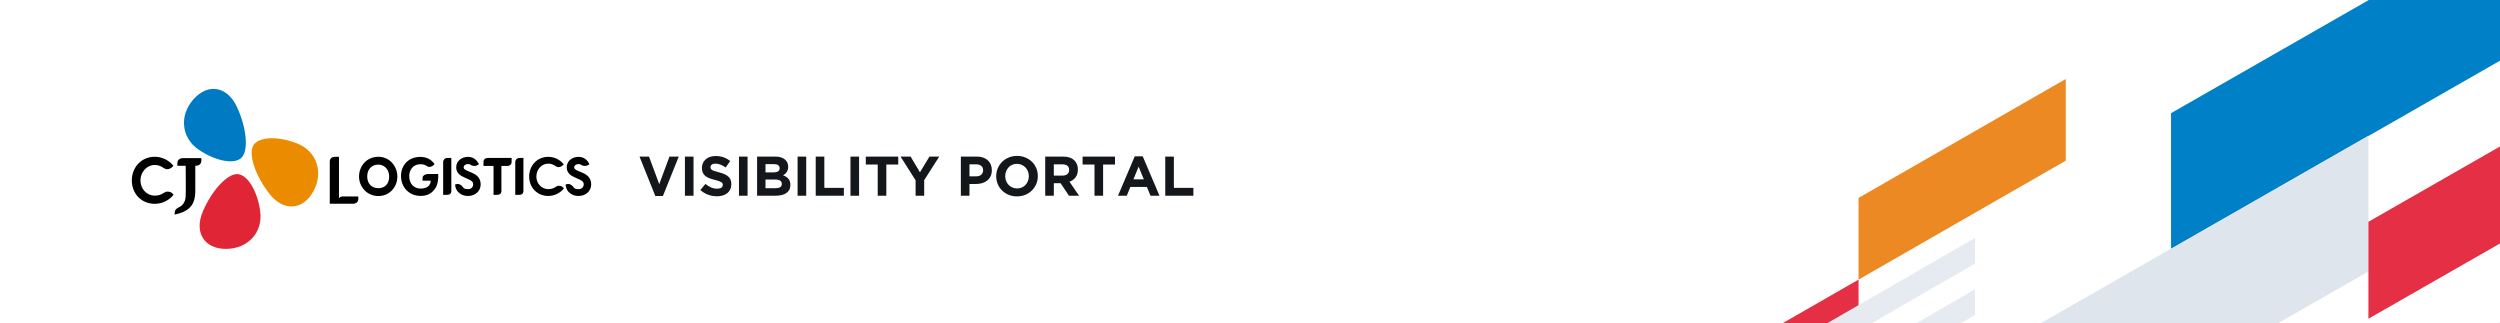
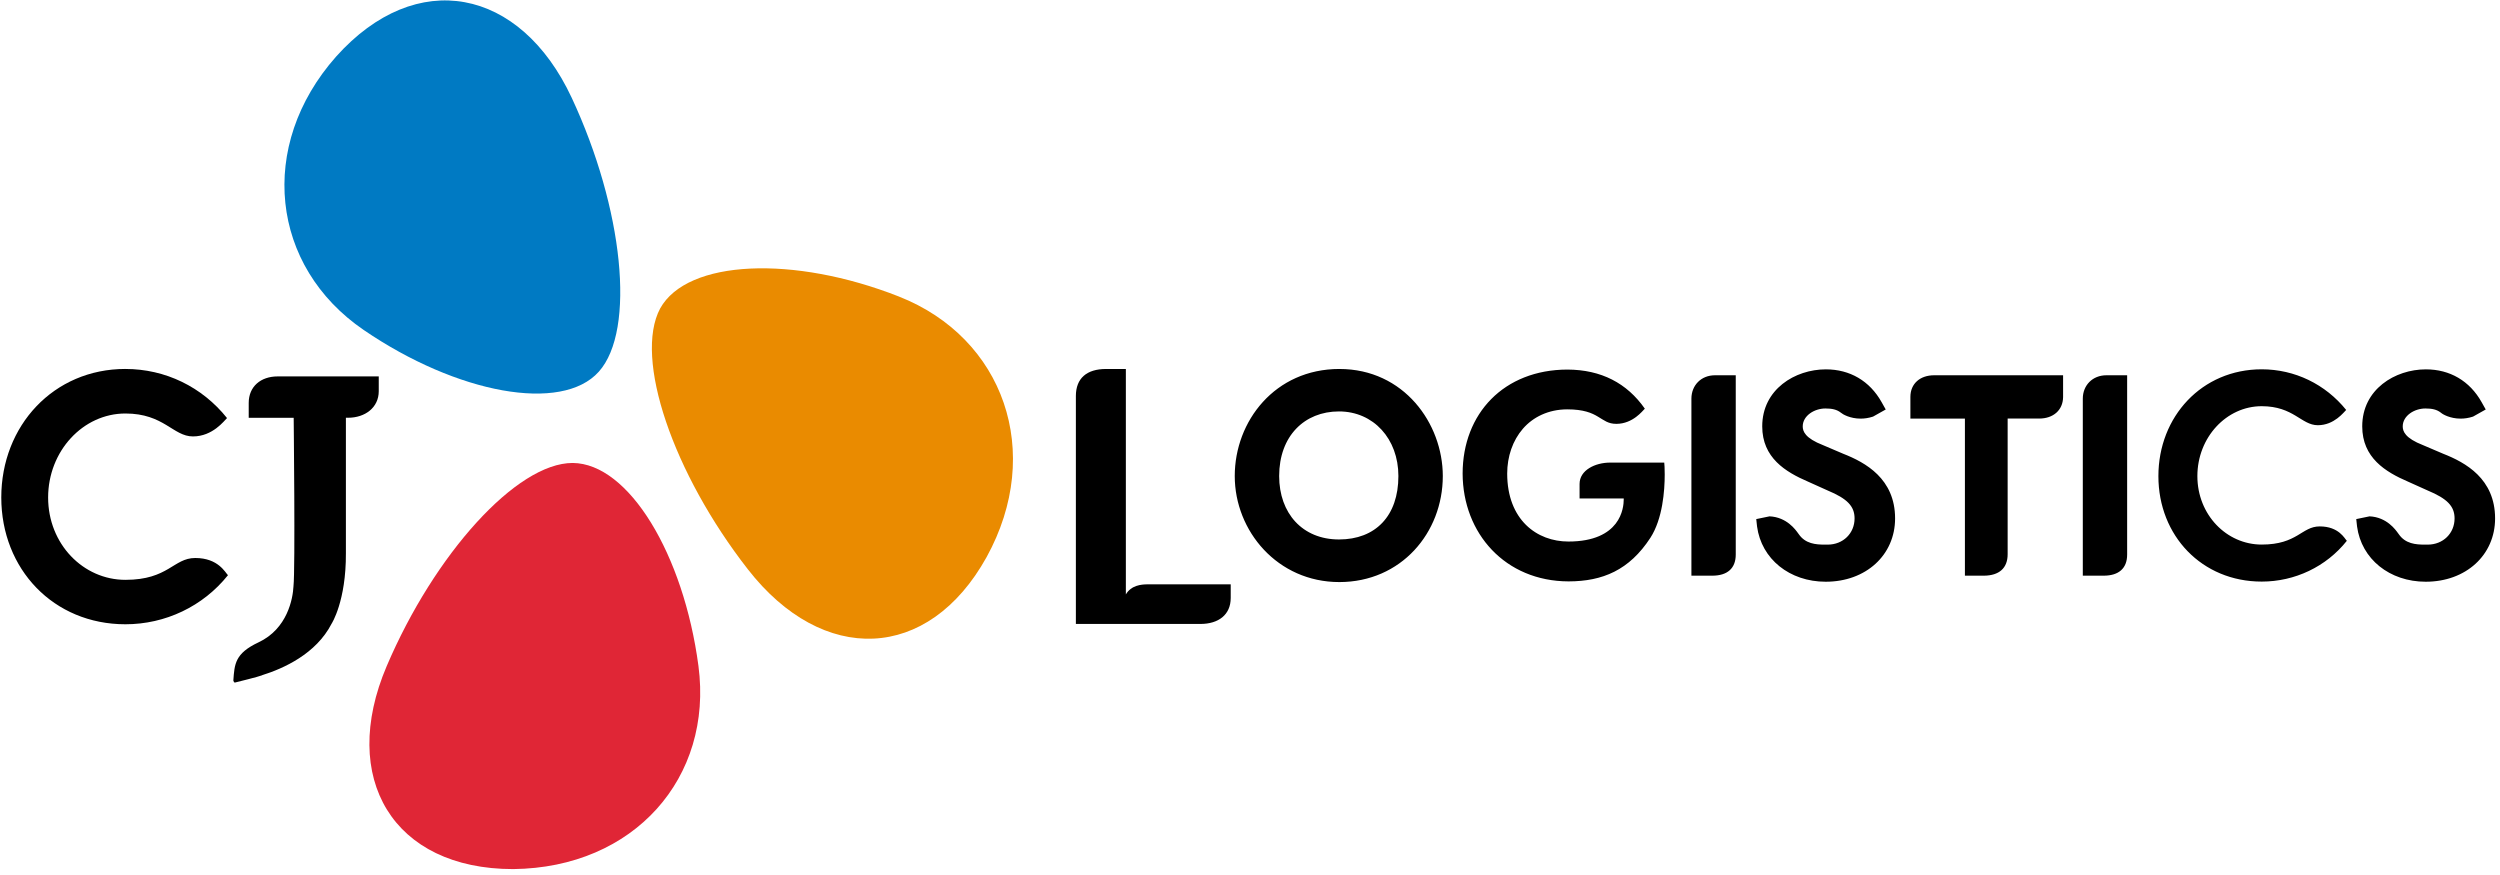
- <svg xmlns="http://www.w3.org/2000/svg" width="760" height="98" viewBox="0 0 760 98">
-   <g fill="none" fill-rule="evenodd">
-     <g fill-rule="nonzero">
-       <g fill="#000">
-         <path d="M4.053 12.4c-.35 0-.922.05-1.22.565V.34H1.728C.64.339.037.862.034 1.848v12.77h6.992c.99-.005 1.679-.509 1.679-1.457v-.76H4.053z" transform="translate(0 -26) translate(40 53) translate(60.215 20.323)" />
-         <g>
-           <path d="M46.663.692H39.44c-.78 0-1.325.463-1.329 1.205v1.22h3.053v8.798h1.068c.85-.007 1.325-.421 1.325-1.2V3.116h1.769c.779 0 1.325-.463 1.336-1.2V.692M33.378.361c-1.727 0-3.564 1.118-3.564 3.192 0 1.757 1.298 2.551 2.567 3.097l1.095.493c1.102.46 1.509.884 1.509 1.566 0 .835-.644 1.467-1.505 1.467h-.155c-.515 0-1.099-.045-1.471-.594l-.034-.045c-.128-.177-.625-.9-1.596-.945l-.745.154.045.414c.245 1.822 1.822 3.094 3.846 3.094 2.247 0 3.884-1.49 3.884-3.545 0-2.225-1.66-3.132-2.901-3.62L33.23 4.61c-1.031-.399-1.148-.79-1.148-1.054 0-.602.655-1.004 1.269-1.004.368 0 .64.056.869.237l.011.007c.076.072.493.324 1.092.324.21 0 .444-.03.696-.113l.711-.399-.233-.414C35.832 1.01 34.725.361 33.378.361M66.978.361c-1.727 0-3.564 1.118-3.564 3.192 0 1.757 1.298 2.551 2.567 3.097l1.095.493c1.102.46 1.509.884 1.509 1.566 0 .835-.644 1.467-1.505 1.467h-.155c-.515 0-1.099-.045-1.471-.594l-.034-.045c-.128-.177-.625-.9-1.596-.945l-.745.154.045.414c.245 1.822 1.822 3.094 3.846 3.094 2.247 0 3.884-1.49 3.884-3.545 0-2.225-1.66-3.132-2.901-3.62L66.83 4.61c-1.031-.399-1.148-.79-1.148-1.054 0-.602.655-1.004 1.269-1.004.368 0 .64.056.869.237l.011.007c.072.072.493.324 1.092.324.21 0 .444-.03.696-.113l.711-.399-.233-.414C69.432 1.01 68.325.361 66.978.361M6.112 9.887c-2.044 0-3.35-1.464-3.35-3.553 0-2.236 1.415-3.617 3.35-3.617 1.93 0 3.327 1.532 3.327 3.617 0 2.24-1.284 3.553-3.327 3.553M6.138.339C2.525.339.275 3.263.275 6.334c0 3.086 2.4 5.939 5.856 5.939 3.458 0 5.795-2.759 5.795-5.94C11.923 3.392 9.747.34 6.138.34M28.331.692h-1.163c-.775 0-1.317.561-1.32 1.303v9.92h1.162c.43 0 .757-.102.979-.301.222-.196.342-.493.342-.88V.691M50.25.692h-1.163c-.776 0-1.318.561-1.321 1.303v9.92h1.162c.43 0 .757-.102.979-.301.222-.196.342-.493.342-.88V.691M18.972 12.235c1.904-.004 3.398-.629 4.58-2.443.688-1.065.801-2.641.801-3.54 0-.347-.015-.592-.026-.67h-3.03c-.417 0-.846.105-1.17.308-.324.203-.542.5-.542.888v.813h2.473v.049c0 .24-.042.832-.452 1.362-.41.53-1.19 1.001-2.646 1.001-.88 0-1.735-.3-2.375-.93-.636-.628-1.053-1.58-1.053-2.878 0-.953.308-1.852.88-2.51.569-.655 1.427-1.08 2.477-1.084.926 0 1.385.203 1.727.41.346.203.565.402 1.028.402.466 0 .839-.188 1.106-.387.252-.188.41-.384.49-.463C22.237 1.129 20.792.38 18.903.373c-3.553.007-5.864 2.46-5.867 5.822.01 3.36 2.39 6.032 5.935 6.04zM57.784.358c-3.346 0-5.785 2.641-5.785 5.983 0 3.342 2.44 5.905 5.785 5.905 1.855 0 3.613-.831 4.768-2.284-.12-.117-.44-.806-1.52-.806-1.013 0-1.242 1.017-3.248 1.017-1.968 0-3.602-1.668-3.602-3.835 0-2.168 1.63-3.914 3.602-3.914 1.791 0 2.22 1.065 3.142 1.065.926 0 1.46-.738 1.589-.855C61.352 1.193 59.639.358 57.784.358" transform="translate(0 -26) translate(40 53) translate(60.215 20.323) translate(8.656)" />
-         </g>
+ <svg xmlns="http://www.w3.org/2000/svg" width="140" height="49" viewBox="0 0 140 49">
+   <g fill="none">
+     <g fill="#000">
+       <path d="M4.053 12.4c-.35 0-.922.05-1.22.565V.34H1.728C.64.339.037.862.034 1.848v12.77h6.992c.99-.005 1.679-.509 1.679-1.457v-.76H4.053z" transform="translate(60.215 20.323)" />
+       <g>
+         <path d="M46.663.692H39.44c-.78 0-1.325.463-1.329 1.205v1.22h3.053v8.798h1.068c.85-.007 1.325-.421 1.325-1.2V3.116h1.769c.779 0 1.325-.463 1.336-1.2V.692M33.378.361c-1.727 0-3.564 1.118-3.564 3.192 0 1.757 1.298 2.551 2.567 3.097l1.095.493c1.102.46 1.509.884 1.509 1.566 0 .835-.644 1.467-1.505 1.467h-.155c-.515 0-1.099-.045-1.471-.594l-.034-.045c-.128-.177-.625-.9-1.596-.945l-.745.154.045.414c.245 1.822 1.822 3.094 3.846 3.094 2.247 0 3.884-1.49 3.884-3.545 0-2.225-1.66-3.132-2.901-3.62L33.23 4.61c-1.031-.399-1.148-.79-1.148-1.054 0-.602.655-1.004 1.269-1.004.368 0 .64.056.869.237l.011.007c.076.072.493.324 1.092.324.21 0 .444-.03.696-.113l.711-.399-.233-.414C35.832 1.01 34.725.361 33.378.361M66.978.361c-1.727 0-3.564 1.118-3.564 3.192 0 1.757 1.298 2.551 2.567 3.097l1.095.493c1.102.46 1.509.884 1.509 1.566 0 .835-.644 1.467-1.505 1.467h-.155c-.515 0-1.099-.045-1.471-.594l-.034-.045c-.128-.177-.625-.9-1.596-.945l-.745.154.045.414c.245 1.822 1.822 3.094 3.846 3.094 2.247 0 3.884-1.49 3.884-3.545 0-2.225-1.66-3.132-2.901-3.62L66.83 4.61c-1.031-.399-1.148-.79-1.148-1.054 0-.602.655-1.004 1.269-1.004.368 0 .64.056.869.237l.011.007c.072.072.493.324 1.092.324.21 0 .444-.03.696-.113l.711-.399-.233-.414C69.432 1.01 68.325.361 66.978.361M6.112 9.887c-2.044 0-3.35-1.464-3.35-3.553 0-2.236 1.415-3.617 3.35-3.617 1.93 0 3.327 1.532 3.327 3.617 0 2.24-1.284 3.553-3.327 3.553M6.138.339C2.525.339.275 3.263.275 6.334c0 3.086 2.4 5.939 5.856 5.939 3.458 0 5.795-2.759 5.795-5.94C11.923 3.392 9.747.34 6.138.34M28.331.692h-1.163c-.775 0-1.317.561-1.32 1.303v9.92h1.162c.43 0 .757-.102.979-.301.222-.196.342-.493.342-.88V.691M50.25.692h-1.163c-.776 0-1.318.561-1.321 1.303v9.92h1.162c.43 0 .757-.102.979-.301.222-.196.342-.493.342-.88V.691M18.972 12.235c1.904-.004 3.398-.629 4.58-2.443.688-1.065.801-2.641.801-3.54 0-.347-.015-.592-.026-.67h-3.03c-.417 0-.846.105-1.17.308-.324.203-.542.5-.542.888v.813h2.473v.049c0 .24-.042.832-.452 1.362-.41.53-1.19 1.001-2.646 1.001-.88 0-1.735-.3-2.375-.93-.636-.628-1.053-1.58-1.053-2.878 0-.953.308-1.852.88-2.51.569-.655 1.427-1.08 2.477-1.084.926 0 1.385.203 1.727.41.346.203.565.402 1.028.402.466 0 .839-.188 1.106-.387.252-.188.41-.384.49-.463C22.237 1.129 20.792.38 18.903.373c-3.553.007-5.864 2.46-5.867 5.822.01 3.36 2.39 6.032 5.935 6.04zM57.784.358c-3.346 0-5.785 2.641-5.785 5.983 0 3.342 2.44 5.905 5.785 5.905 1.855 0 3.613-.831 4.768-2.284-.12-.117-.44-.806-1.52-.806-1.013 0-1.242 1.017-3.248 1.017-1.968 0-3.602-1.668-3.602-3.835 0-2.168 1.63-3.914 3.602-3.914 1.791 0 2.22 1.065 3.142 1.065.926 0 1.46-.738 1.589-.855C61.352 1.193 59.639.358 57.784.358" transform="translate(60.215 20.323) translate(8.656)" />
      </g>
-       <path fill="#E02636" d="M39.113 37.292c-.828-6.247-3.902-11.343-7.045-11.366-3.142 0-7.737 5.1-10.413 11.377-2.676 6.278.354 11.366 7.083 11.366 6.774-.072 11.203-5.118 10.375-11.377" transform="translate(0 -26) translate(40 53)" />
-       <path fill="#000" d="M7.023 20.661c-4.02 0-6.951 3.177-6.951 7.196 0 4.02 2.931 7.102 6.95 7.102 2.236 0 4.347-1.001 5.744-2.748-.15-.143-.539-.963-1.833-.963-1.22 0-1.498 1.223-3.91 1.223-2.364 0-4.328-2.006-4.328-4.61 0-2.608 1.96-4.705 4.328-4.705 2.156 0 2.672 1.284 3.782 1.284 1.11 0 1.757-.888 1.908-1.028-1.393-1.746-3.455-2.75-5.69-2.75M21.2 21.079h-5.65c-.955 0-1.622.572-1.622 1.483v.835h2.518s.094 8.51-.011 9.428v.003c-.034.7-.339 2.383-1.957 3.143-1.329.625-1.344 1.22-1.411 2.141.018.068.045.11.086.11h.008c.007 0 .011 0 .015-.004.049-.012 1.32-.324 1.505-.403l-.004-.004c1.193-.372 3.022-1.189 3.892-2.883 0 0 .816-1.256.801-3.951v-7.583h.12c.957 0 1.72-.572 1.72-1.487v-.828" transform="translate(0 -26) translate(40 53)" />
-       <path fill="#EA8B00" d="M50.336 16.604c-5.894-2.318-11.847-2.073-13.368.67-1.483 2.785.715 9.224 4.912 14.606 4.188 5.382 10.108 5.201 13.371-.685 3.23-5.867.964-12.28-4.915-14.59" transform="translate(0 -26) translate(40 53)" />
-       <path fill="#007AC3" d="M20.372 18.482c5.23 3.572 11.087 4.652 13.16 2.334 2.093-2.334 1.37-9.157-1.516-15.34-2.887-6.18-8.701-7.324-13.191-2.31-4.434 5.004-3.67 11.756 1.547 15.316" transform="translate(0 -26) translate(40 53)" />
    </g>
-     <path fill="#13161A" fill-rule="nonzero" d="M201.531 85.585l4.811-11.985h-2.822l-3.111 8.381-3.111-8.381h-2.89l4.811 11.985h2.312zm9.303-.085V73.6h-2.618v11.9h2.618zm7.127.17c.646 0 1.235-.082 1.768-.246.533-.165.992-.403 1.377-.715.385-.311.686-.697.901-1.156.215-.459.323-.983.323-1.572v-.034c0-.521-.082-.969-.246-1.343-.165-.374-.408-.7-.731-.978-.323-.277-.72-.515-1.19-.714-.47-.198-1.006-.376-1.607-.535-.51-.136-.932-.255-1.266-.357-.335-.102-.598-.21-.79-.323-.194-.113-.327-.24-.4-.383-.074-.141-.11-.308-.11-.501v-.034c0-.295.127-.541.382-.74.255-.198.637-.297 1.147-.297s1.02.105 1.53.314c.51.21 1.031.496 1.564.859l1.36-1.972c-.612-.487-1.283-.861-2.014-1.122-.731-.26-1.533-.391-2.406-.391-.612 0-1.173.085-1.683.255-.51.17-.95.414-1.317.731-.369.317-.655.694-.859 1.13-.204.437-.306.927-.306 1.471v.034c0 .59.094 1.082.28 1.479.188.397.451.728.791.995.34.266.754.49 1.241.671.487.181 1.031.346 1.632.493.499.125.904.244 1.216.357.311.113.555.227.73.34.176.113.295.235.358.365.062.13.093.281.093.451v.034c0 .351-.15.626-.45.825-.3.198-.723.297-1.267.297-.68 0-1.306-.13-1.878-.391-.573-.26-1.13-.612-1.675-1.054l-1.547 1.853c.714.646 1.507 1.125 2.38 1.436.873.312 1.762.468 2.67.468zm9.303-.17V73.6h-2.618v11.9h2.618zm8.555 0c.669 0 1.278-.068 1.828-.204.55-.136 1.02-.34 1.41-.612.392-.272.692-.612.902-1.02.21-.408.314-.884.314-1.428v-.034c0-.793-.198-1.414-.595-1.861-.396-.448-.94-.802-1.632-1.063.216-.113.417-.25.604-.408.187-.159.351-.343.493-.553.141-.21.255-.444.34-.705.085-.26.127-.561.127-.901v-.034c0-.805-.272-1.479-.816-2.023-.702-.703-1.74-1.054-3.11-1.054h-5.526v11.9h5.661zm-.697-7.089h-2.414v-2.516h2.584c.556 0 .98.105 1.275.315.295.21.442.512.442.909v.034c0 .442-.17.762-.51.96-.34.199-.799.298-1.377.298zm.697 4.794h-3.11v-2.618h3.025c.68 0 1.173.116 1.48.349.305.232.458.546.458.943v.034c0 .442-.164.768-.493.978-.328.21-.782.314-1.36.314zm9.27 2.295V73.6h-2.619v11.9h2.618zm11.444 0v-2.38H250.6V73.6h-2.618v11.9h8.551zm4.628 0V73.6h-2.618v11.9h2.618zm8.283 0v-9.486h3.621V73.6h-9.86v2.414h3.621V85.5h2.618zm11.513 0v-4.743l4.573-7.157h-2.975l-2.89 4.777-2.839-4.777h-3.06l4.573 7.208V85.5h2.618zm13.762 0v-3.57h1.989c.668 0 1.294-.088 1.878-.264.584-.175 1.094-.439 1.53-.79.436-.351.78-.788 1.029-1.309.249-.521.374-1.128.374-1.819v-.034c0-.612-.105-1.17-.315-1.674-.21-.505-.51-.938-.901-1.301s-.867-.643-1.428-.842c-.561-.198-1.198-.297-1.912-.297H292.1v11.9h2.618zm2.074-5.899h-2.074v-3.638h2.023c.657 0 1.175.153 1.555.459.38.306.57.754.57 1.343v.034c0 .51-.182.938-.544 1.283-.363.346-.873.519-1.53.519zm12.363 6.103c.918 0 1.765-.161 2.541-.484.776-.323 1.445-.766 2.006-1.326.561-.562 1-1.213 1.318-1.956.317-.742.476-1.538.476-2.388v-.034c0-.85-.156-1.646-.468-2.389-.312-.742-.748-1.388-1.309-1.938-.56-.55-1.227-.985-1.997-1.308-.771-.323-1.615-.485-2.533-.485-.918 0-1.766.162-2.542.484-.776.324-1.445.766-2.006 1.327-.56.56-1 1.212-1.317 1.955-.318.742-.476 1.538-.476 2.388v.034c0 .85.155 1.646.467 2.388.312.743.748 1.389 1.31 1.939.56.55 1.226.986 1.997 1.308.77.324 1.615.485 2.533.485zm.034-2.414c-.533 0-1.018-.1-1.454-.297-.436-.199-.816-.468-1.139-.808-.323-.34-.572-.737-.748-1.19-.176-.453-.263-.935-.263-1.445v-.034c0-.51.087-.989.263-1.437.176-.447.42-.841.731-1.181.312-.34.686-.606 1.122-.799.436-.193.92-.289 1.454-.289.52 0 1.003.1 1.445.297.442.199.824.468 1.147.808.323.34.572.737.748 1.19.176.453.264.935.264 1.445v.034c0 .51-.088.989-.264 1.436-.176.448-.42.842-.73 1.182-.313.34-.69.606-1.131.799-.442.193-.924.289-1.445.289zm11.173 2.21v-3.808h2.057l2.55 3.808h3.06l-2.907-4.25c.759-.283 1.374-.728 1.844-1.335.47-.606.706-1.39.706-2.354v-.034c0-1.133-.34-2.04-1.02-2.72-.805-.805-1.961-1.207-3.468-1.207h-5.44v11.9h2.618zm2.652-6.12h-2.652v-3.417h2.6c.647 0 1.151.142 1.514.425.362.283.544.708.544 1.275v.034c0 .51-.173.918-.519 1.224-.346.306-.841.459-1.487.459zm12.329 6.12v-9.486h3.62V73.6h-9.86v2.414h3.622V85.5h2.618zm7.195 0l1.088-2.669h5.032l1.088 2.669h2.737l-5.1-11.985h-2.414l-5.1 11.985h2.669zm5.185-4.981h-3.162l1.58-3.859 1.582 3.859zM362.79 85.5v-2.38h-5.933V73.6h-2.618v11.9h8.55z" transform="translate(0 -26)" />
-     <g>
-       <path fill="#0080C6" d="M243 60.085L348 0 348 41.276 243 101.361z" transform="translate(0 -26) translate(417 .313)" />
-       <path fill="#DFE5ED" d="M198 127.023L303 66.938 303 108.214 198 168.299z" transform="translate(0 -26) translate(417 .313)" />
-       <path fill="#EC8922" d="M148 85.847L211 49.688 211 74.528 148 110.688z" transform="translate(0 -26) translate(417 .313)" />
-       <path fill="#E42F44" d="M303 93.106L378 50.188 378 79.67 303 122.588zM85 146.847L148 110.688 148 135.528 85 171.688z" transform="translate(0 -26) translate(417 .313)" />
-       <path fill="#E6EBF1" d="M183.398 129.25v7.818L0 242.989v-7.818L183.398 129.25zm0-15.625v7.818L0 227.364v-7.818l183.398-105.921zm0-15.625v7.818L0 211.739v-7.818L183.398 98z" transform="translate(0 -26) translate(417 .313)" />
-       <path fill="#0080C6" d="M270 165.921L453.398 60 453.398 67.818 270 173.739z" transform="translate(0 -26) translate(417 .313)" />
-     </g>
+     <path fill="#E02636" d="M39.113 37.292c-.828-6.247-3.902-11.343-7.045-11.366-3.142 0-7.737 5.1-10.413 11.377-2.676 6.278.354 11.366 7.083 11.366 6.774-.072 11.203-5.118 10.375-11.377" />
+     <path fill="#000" d="M7.023 20.661c-4.02 0-6.951 3.177-6.951 7.196 0 4.02 2.931 7.102 6.95 7.102 2.236 0 4.347-1.001 5.744-2.748-.15-.143-.539-.963-1.833-.963-1.22 0-1.498 1.223-3.91 1.223-2.364 0-4.328-2.006-4.328-4.61 0-2.608 1.96-4.705 4.328-4.705 2.156 0 2.672 1.284 3.782 1.284 1.11 0 1.757-.888 1.908-1.028-1.393-1.746-3.455-2.75-5.69-2.75M21.2 21.079h-5.65c-.955 0-1.622.572-1.622 1.483v.835h2.518s.094 8.51-.011 9.428v.003c-.034.7-.339 2.383-1.957 3.143-1.329.625-1.344 1.22-1.411 2.141.018.068.045.11.086.11h.008c.007 0 .011 0 .015-.004.049-.012 1.32-.324 1.505-.403l-.004-.004c1.193-.372 3.022-1.189 3.892-2.883 0 0 .816-1.256.801-3.951v-7.583h.12c.957 0 1.72-.572 1.72-1.487v-.828" />
+     <path fill="#EA8B00" d="M50.336 16.604c-5.894-2.318-11.847-2.073-13.368.67-1.483 2.785.715 9.224 4.912 14.606 4.188 5.382 10.108 5.201 13.371-.685 3.23-5.867.964-12.28-4.915-14.59" />
+     <path fill="#007AC3" d="M20.372 18.482c5.23 3.572 11.087 4.652 13.16 2.334 2.093-2.334 1.37-9.157-1.516-15.34-2.887-6.18-8.701-7.324-13.191-2.31-4.434 5.004-3.67 11.756 1.547 15.316" />
  </g>
</svg>
